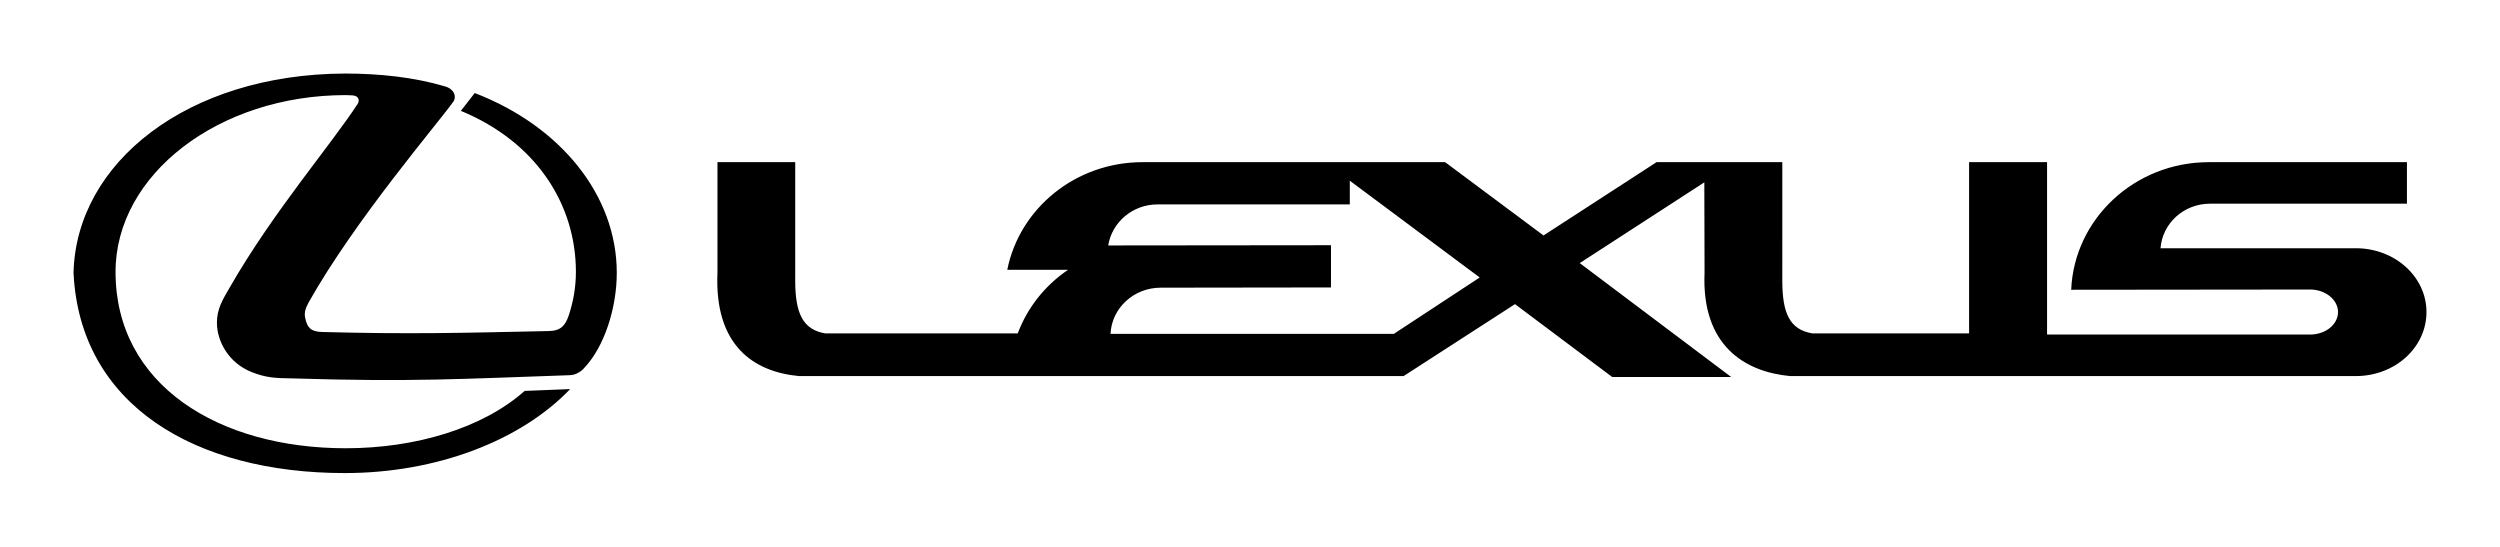
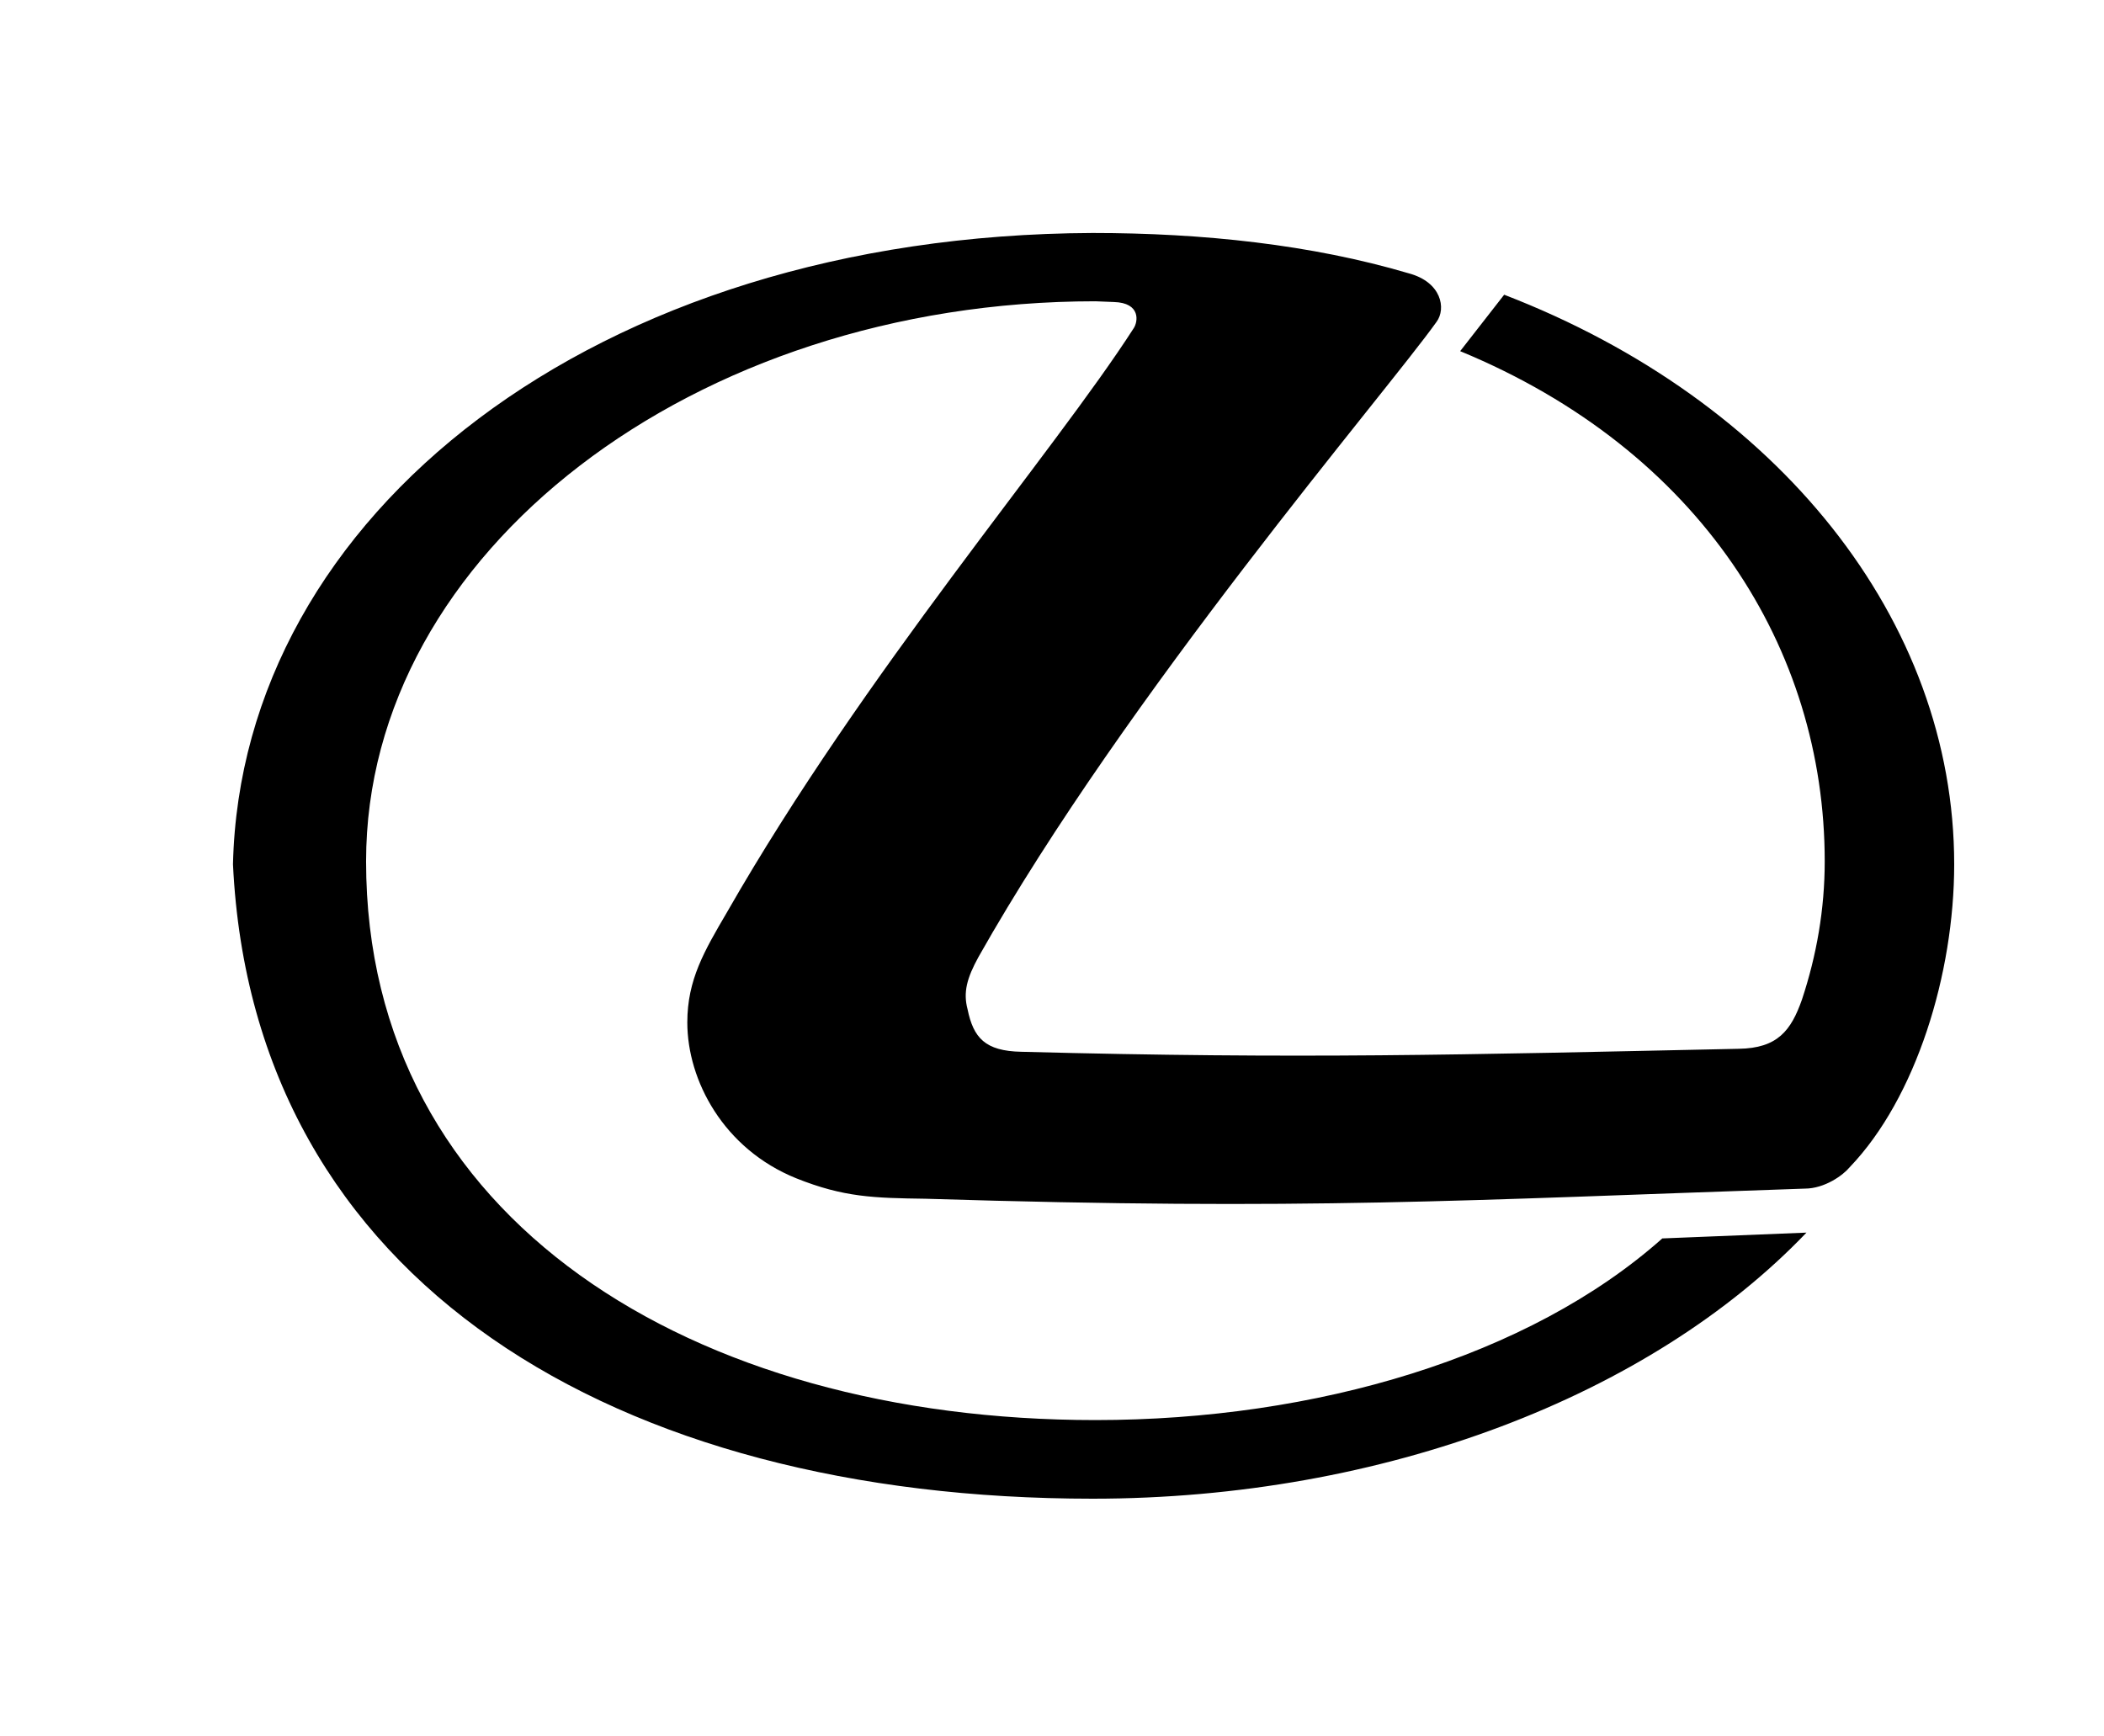
- <svg xmlns="http://www.w3.org/2000/svg" width="602.362" height="131.705">
+ <svg xmlns="http://www.w3.org/2000/svg" width="160" height="132" viewBox="0 0 160 132">
  <path d="M 84.704,22.97 C 86.765,23.027 86.546,24.475 86.205,24.975 C 80.123,34.436 65.753,51.094 55.29,69.372 C 53.557,72.333 52.267,74.512 52.267,77.762 C 52.267,82.168 55.018,87.378 60.544,89.613 C 64.179,91.069 66.467,91.114 70.39,91.171 C 99.517,92.071 111.193,91.284 137.256,90.4 C 138.762,90.396 140.161,89.382 140.664,88.769 C 145.703,83.515 148.608,74.07 148.608,65.736 C 148.608,47.175 135.24,30.456 114.386,22.415 L 111.039,26.707 C 129.317,34.261 138.762,49.35 138.762,65.509 C 138.762,69.145 138.145,72.666 137.029,76.029 C 136.202,78.375 135.183,79.722 132.221,79.766 C 110.982,80.22 98.957,80.553 77.661,79.993 C 74.914,79.937 74.026,78.935 73.579,76.76 C 73.238,75.47 73.523,74.398 74.411,72.78 C 85.706,52.77 105.383,29.9 109.246,24.475 C 109.98,23.473 109.635,21.453 107.116,20.784 C 99.744,18.605 91.472,17.72 83.085,17.72 C 45.114,17.875 18.333,39.231 17.717,65.736 C 19.238,97.553 46.903,113.984 83.085,113.984 C 105.225,113.984 125.507,106.158 137.374,93.747 L 126.411,94.189 C 116.289,103.192 100.073,108.004 83.3,108.004 C 52.73,108.004 27.839,92.802 27.839,65.509 C 27.839,42.035 52.725,22.914 83.3,22.914 C 83.3,22.914 84.704,22.97 84.704,22.97 z M 335.85,80.436 L 356.529,66.857 L 325.228,43.54 L 325.228,49.248 L 278.928,49.248 C 272.887,49.248 267.917,53.545 267.016,59.14 L 320.692,59.083 L 320.692,69.258 L 279.654,69.315 C 273.171,69.315 267.86,74.24 267.576,80.436 L 335.85,80.436 z M 532.475,49.078 L 579.939,49.078 L 579.939,39.073 L 532.207,39.073 C 514.356,39.073 499.77,52.713 499.04,69.818 L 556.578,69.757 C 560.315,69.757 563.333,72.22 563.333,75.186 C 563.333,78.204 560.311,80.61 556.578,80.61 L 493.23,80.606 L 493.23,39.073 L 474.441,39.073 L 474.441,80.334 L 436.71,80.334 C 431.172,79.434 429.436,75.413 429.436,67.583 L 429.44,39.073 L 399.141,39.073 L 371.901,56.734 L 348.199,39.073 L 275.293,39.073 C 259.133,39.073 245.663,50.194 242.697,65.006 L 257.344,65.006 C 251.818,68.755 247.566,74.07 245.217,80.338 L 198.86,80.334 C 193.395,79.434 191.602,75.413 191.602,67.583 L 191.606,39.073 L 172.87,39.073 L 172.87,65.68 C 172.083,83.3 181.641,89.613 192.547,90.615 L 338.194,90.611 L 365.033,73.279 L 388.462,90.842 L 417.13,90.842 L 380.632,63.392 L 410.647,43.938 L 410.704,65.68 C 409.933,83.3 420.433,89.613 431.342,90.615 L 567.642,90.611 C 577.034,90.611 584.646,83.742 584.646,75.186 C 584.646,66.682 577.03,59.813 567.642,59.813 L 520.567,59.813 C 521.009,53.829 526.162,49.078 532.475,49.078 L 532.475,49.078 z" style="fill:#000;fill-rule:evenodd" />
</svg>
